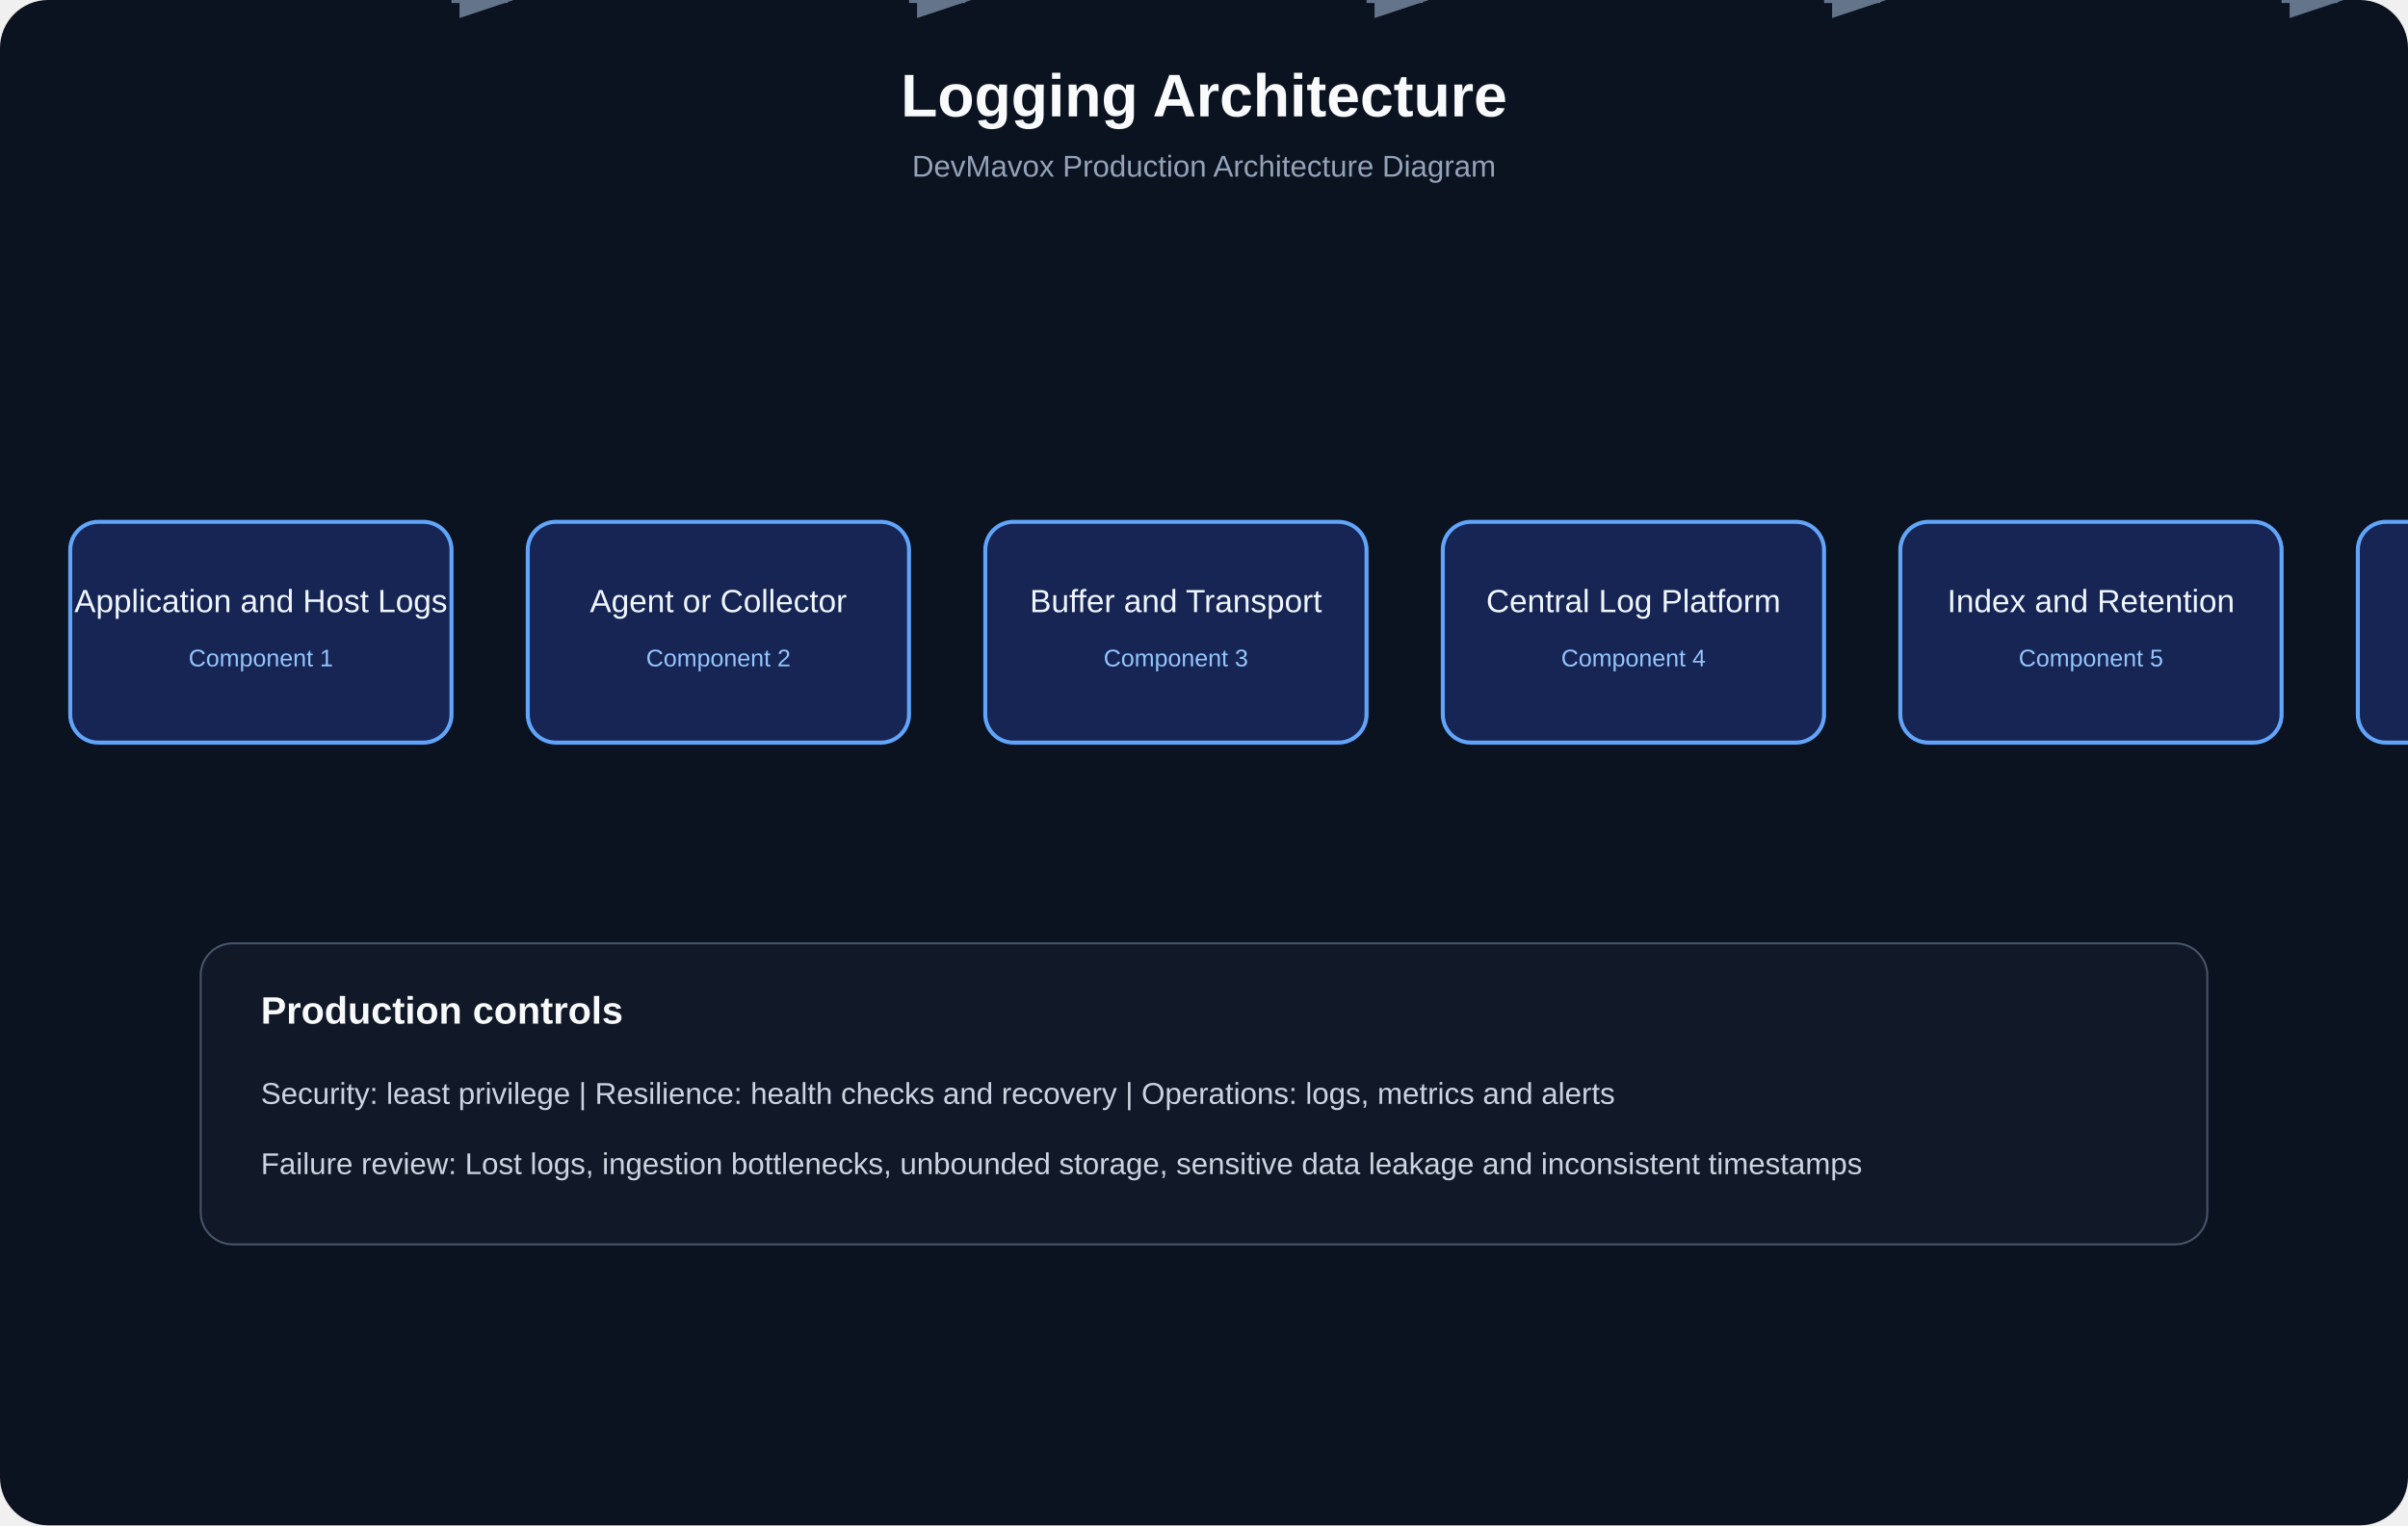
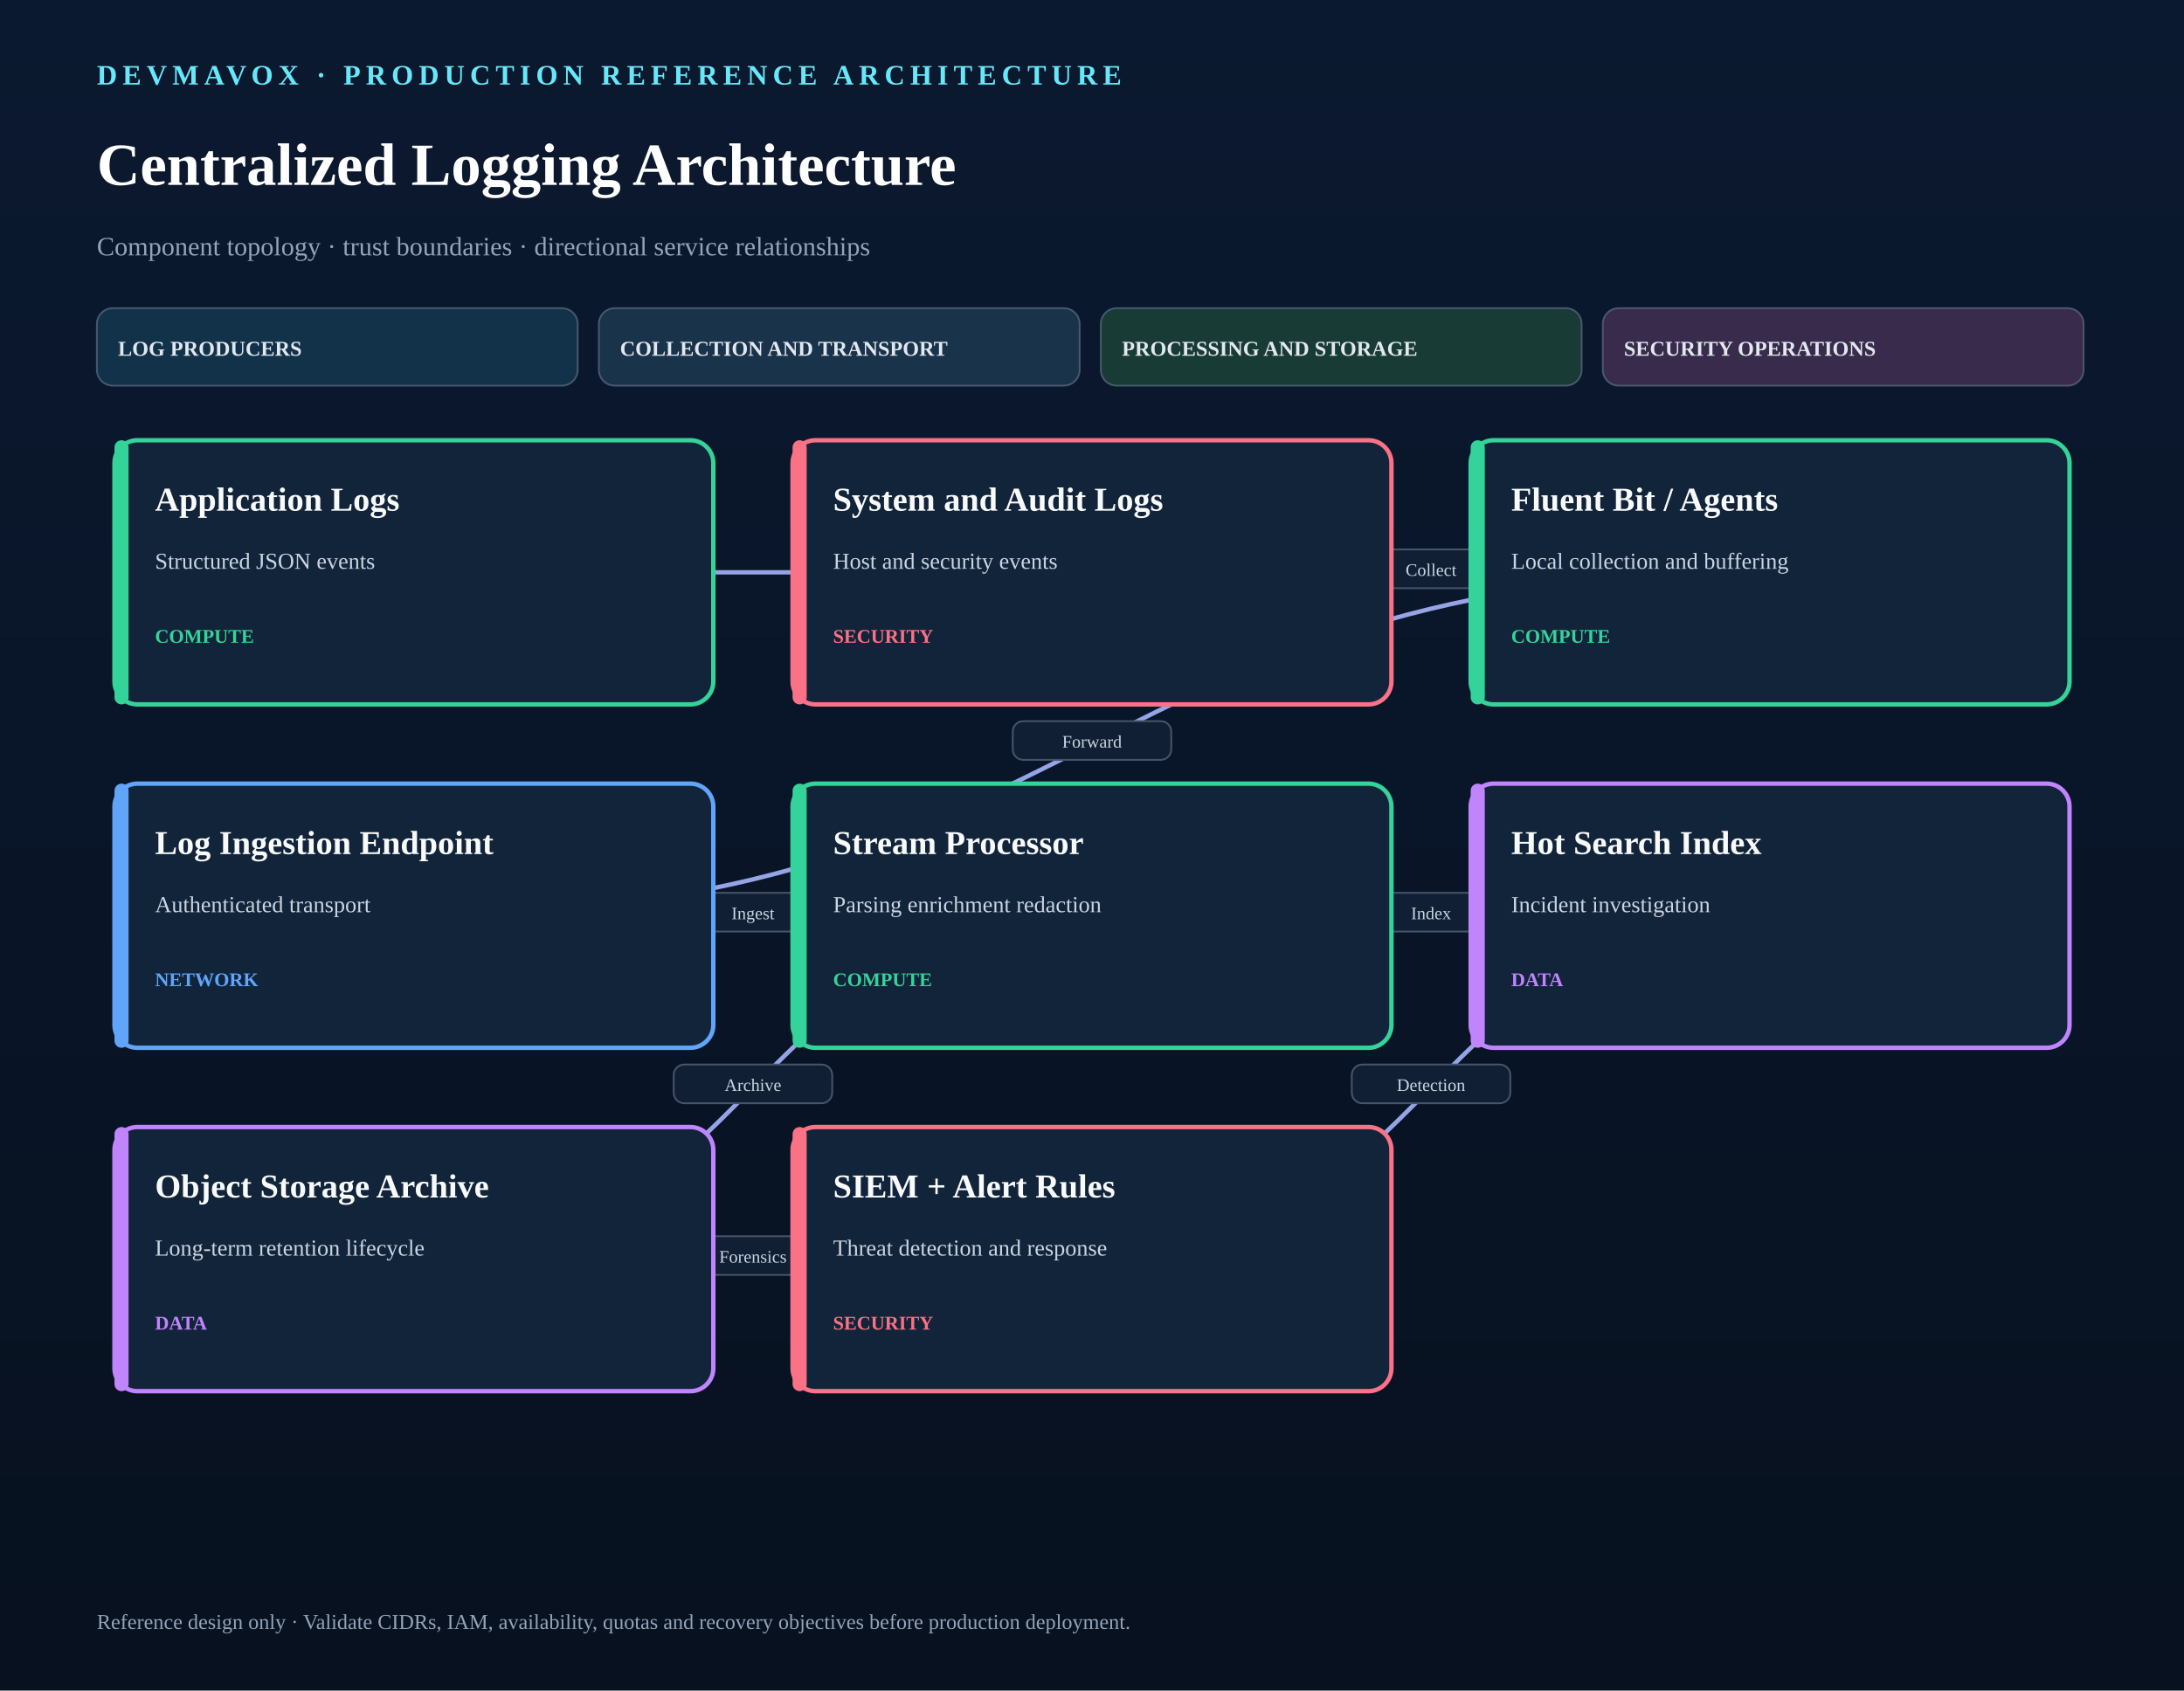
- <svg xmlns="http://www.w3.org/2000/svg" width="1200" height="760" viewBox="0 0 1200 760">
+ <svg xmlns="http://www.w3.org/2000/svg" width="1240" height="960" viewBox="0 0 1240 960">
  <defs>
-     <marker id="arrow" markerWidth="10" markerHeight="10" refX="8" refY="3" orient="auto">
-       <path d="M0,0 L0,6 L9,3 z" fill="#64748b" />
+     <linearGradient id="bg" x2="0" y2="1">
+       <stop stop-color="#0b1930" />
+       <stop offset="1" stop-color="#07111f" />
+     </linearGradient>
+     <marker id="arr" markerWidth="10" markerHeight="10" refX="8" refY="4" orient="auto">
+       <path d="M0 0 L0 8 L9 4Z" fill="#cbd5e1" />
    </marker>
  </defs>
-   <rect width="1200" height="760" rx="24" fill="#0b1220" />
-   <text x="600" y="58" text-anchor="middle" fill="#f8fafc" font-size="30" font-family="Arial" font-weight="700">Logging Architecture</text>
-   <text x="600" y="88" text-anchor="middle" fill="#94a3b8" font-size="15" font-family="Arial">DevMavox Production Architecture Diagram</text>
-   <rect x="35" y="260" width="190" height="110" rx="14" fill="#172554" stroke="#60a5fa" stroke-width="2" />
-   <text x="130" y="305" text-anchor="middle" fill="#eff6ff" font-size="16" font-family="Arial">Application and Host Logs</text>
-   <text x="130" y="332" text-anchor="middle" fill="#93c5fd" font-size="12" font-family="Arial">Component 1</text>
-   <line x1="225" y1="(315)" x2="253" y2="(315)" stroke="#64748b" stroke-width="3" marker-end="url(#arrow)" />
-   <rect x="263" y="260" width="190" height="110" rx="14" fill="#172554" stroke="#60a5fa" stroke-width="2" />
-   <text x="358" y="305" text-anchor="middle" fill="#eff6ff" font-size="16" font-family="Arial">Agent or Collector</text>
-   <text x="358" y="332" text-anchor="middle" fill="#93c5fd" font-size="12" font-family="Arial">Component 2</text>
-   <line x1="453" y1="(315)" x2="481" y2="(315)" stroke="#64748b" stroke-width="3" marker-end="url(#arrow)" />
-   <rect x="491" y="260" width="190" height="110" rx="14" fill="#172554" stroke="#60a5fa" stroke-width="2" />
-   <text x="586" y="305" text-anchor="middle" fill="#eff6ff" font-size="16" font-family="Arial">Buffer and Transport</text>
-   <text x="586" y="332" text-anchor="middle" fill="#93c5fd" font-size="12" font-family="Arial">Component 3</text>
-   <line x1="681" y1="(315)" x2="709" y2="(315)" stroke="#64748b" stroke-width="3" marker-end="url(#arrow)" />
-   <rect x="719" y="260" width="190" height="110" rx="14" fill="#172554" stroke="#60a5fa" stroke-width="2" />
-   <text x="814" y="305" text-anchor="middle" fill="#eff6ff" font-size="16" font-family="Arial">Central Log Platform</text>
-   <text x="814" y="332" text-anchor="middle" fill="#93c5fd" font-size="12" font-family="Arial">Component 4</text>
-   <line x1="909" y1="(315)" x2="937" y2="(315)" stroke="#64748b" stroke-width="3" marker-end="url(#arrow)" />
-   <rect x="947" y="260" width="190" height="110" rx="14" fill="#172554" stroke="#60a5fa" stroke-width="2" />
-   <text x="1042" y="305" text-anchor="middle" fill="#eff6ff" font-size="16" font-family="Arial">Index and Retention</text>
-   <text x="1042" y="332" text-anchor="middle" fill="#93c5fd" font-size="12" font-family="Arial">Component 5</text>
-   <line x1="1137" y1="(315)" x2="1165" y2="(315)" stroke="#64748b" stroke-width="3" marker-end="url(#arrow)" />
-   <rect x="1175" y="260" width="190" height="110" rx="14" fill="#172554" stroke="#60a5fa" stroke-width="2" />
-   <text x="1270" y="305" text-anchor="middle" fill="#eff6ff" font-size="16" font-family="Arial">Search and Alerts</text>
-   <text x="1270" y="332" text-anchor="middle" fill="#93c5fd" font-size="12" font-family="Arial">Component 6</text>
-   <rect x="100" y="470" width="1000" height="150" rx="16" fill="#111827" stroke="#475569" />
-   <text x="130" y="510" fill="#f8fafc" font-size="19" font-family="Arial" font-weight="700">Production controls</text>
-   <text x="130" y="550" fill="#cbd5e1" font-size="15" font-family="Arial">Security: least privilege | Resilience: health checks and recovery | Operations: logs, metrics and alerts</text>
-   <text x="130" y="585" fill="#cbd5e1" font-size="15" font-family="Arial">Failure review: Lost logs, ingestion bottlenecks, unbounded storage, sensitive data leakage and inconsistent timestamps</text>
+   <rect width="100%" height="100%" fill="url(#bg)" />
+   <text x="55" y="48" fill="#67e8f9" font-size="16" font-weight="700" letter-spacing="3">DEVMAVOX · PRODUCTION REFERENCE ARCHITECTURE</text>
+   <text x="55" y="105" fill="white" font-size="34" font-weight="800">Centralized Logging Architecture</text>
+   <text x="55" y="145" fill="#94a3b8" font-size="15">Component topology · trust boundaries · directional service relationships</text>
+   <rect x="55" y="175" width="273" height="44" rx="9" fill="#12324a" stroke="#64748b" stroke-opacity=".65" />
+   <text x="67" y="202" fill="#e2e8f0" font-size="12" font-weight="700">LOG PRODUCERS</text>
+   <rect x="340" y="175" width="273" height="44" rx="9" fill="#19334b" stroke="#64748b" stroke-opacity=".65" />
+   <text x="352" y="202" fill="#e2e8f0" font-size="12" font-weight="700">COLLECTION AND TRANSPORT</text>
+   <rect x="625" y="175" width="273" height="44" rx="9" fill="#183b35" stroke="#64748b" stroke-opacity=".65" />
+   <text x="637" y="202" fill="#e2e8f0" font-size="12" font-weight="700">PROCESSING AND STORAGE</text>
+   <rect x="910" y="175" width="273" height="44" rx="9" fill="#382b4c" stroke="#64748b" stroke-opacity=".65" />
+   <text x="922" y="202" fill="#e2e8f0" font-size="12" font-weight="700">SECURITY OPERATIONS</text>
+   <path d="M 235 325 C 620 325, 620 325, 1005 325" fill="none" stroke="#a5b4fc" stroke-width="2.5" marker-end="url(#arr)" opacity=".9" />
+   <rect x="575" y="312" width="90" height="22" rx="6" fill="#111f34" stroke="#475569" />
+   <text x="620" y="327" fill="#cbd5e1" text-anchor="middle" font-size="10">Collect</text>
+   <path d="M 620 325 C 812.5 325, 812.5 325, 1005 325" fill="none" stroke="#a5b4fc" stroke-width="2.5" marker-end="url(#arr)" opacity=".9" />
+   <rect x="767.5" y="312" width="90" height="22" rx="6" fill="#111f34" stroke="#475569" />
+   <text x="812.5" y="327" fill="#cbd5e1" text-anchor="middle" font-size="10">Collect</text>
+   <path d="M 1005 325 C 620 325, 620 520, 235 520" fill="none" stroke="#a5b4fc" stroke-width="2.5" marker-end="url(#arr)" opacity=".9" />
+   <rect x="575" y="409.5" width="90" height="22" rx="6" fill="#111f34" stroke="#475569" />
+   <text x="620" y="424.5" fill="#cbd5e1" text-anchor="middle" font-size="10">Forward</text>
+   <path d="M 235 520 C 427.5 520, 427.5 520, 620 520" fill="none" stroke="#a5b4fc" stroke-width="2.5" marker-end="url(#arr)" opacity=".9" />
+   <rect x="382.5" y="507" width="90" height="22" rx="6" fill="#111f34" stroke="#475569" />
+   <text x="427.5" y="522" fill="#cbd5e1" text-anchor="middle" font-size="10">Ingest</text>
+   <path d="M 620 520 C 812.5 520, 812.5 520, 1005 520" fill="none" stroke="#a5b4fc" stroke-width="2.5" marker-end="url(#arr)" opacity=".9" />
+   <rect x="767.5" y="507" width="90" height="22" rx="6" fill="#111f34" stroke="#475569" />
+   <text x="812.5" y="522" fill="#cbd5e1" text-anchor="middle" font-size="10">Index</text>
+   <path d="M 620 520 C 427.5 520, 427.5 715, 235 715" fill="none" stroke="#a5b4fc" stroke-width="2.5" marker-end="url(#arr)" opacity=".9" />
+   <rect x="382.5" y="604.5" width="90" height="22" rx="6" fill="#111f34" stroke="#475569" />
+   <text x="427.5" y="619.5" fill="#cbd5e1" text-anchor="middle" font-size="10">Archive</text>
+   <path d="M 1005 520 C 812.5 520, 812.5 715, 620 715" fill="none" stroke="#a5b4fc" stroke-width="2.5" marker-end="url(#arr)" opacity=".9" />
+   <rect x="767.5" y="604.5" width="90" height="22" rx="6" fill="#111f34" stroke="#475569" />
+   <text x="812.5" y="619.5" fill="#cbd5e1" text-anchor="middle" font-size="10">Detection</text>
+   <path d="M 235 715 C 427.5 715, 427.5 715, 620 715" fill="none" stroke="#a5b4fc" stroke-width="2.5" marker-end="url(#arr)" opacity=".9" />
+   <rect x="382.5" y="702" width="90" height="22" rx="6" fill="#111f34" stroke="#475569" />
+   <text x="427.5" y="717" fill="#cbd5e1" text-anchor="middle" font-size="10">Forensics</text>
+   <g>
+     <rect x="65" y="250" width="340" height="150" rx="13" fill="#12243a" stroke="#34d399" stroke-width="2.5" />
+     <rect x="65" y="250" width="8" height="150" rx="4" fill="#34d399" />
+     <text x="88" y="290" fill="#f8fafc" font-size="19" font-weight="700">Application Logs</text>
+     <text x="88" y="323" fill="#cbd5e1" font-size="13">Structured JSON events</text>
+     <text x="88" y="365" fill="#34d399" font-size="11" font-weight="700">COMPUTE</text>
+   </g>
+   <g>
+     <rect x="450" y="250" width="340" height="150" rx="13" fill="#12243a" stroke="#fb7185" stroke-width="2.5" />
+     <rect x="450" y="250" width="8" height="150" rx="4" fill="#fb7185" />
+     <text x="473" y="290" fill="#f8fafc" font-size="19" font-weight="700">System and Audit Logs</text>
+     <text x="473" y="323" fill="#cbd5e1" font-size="13">Host and security events</text>
+     <text x="473" y="365" fill="#fb7185" font-size="11" font-weight="700">SECURITY</text>
+   </g>
+   <g>
+     <rect x="835" y="250" width="340" height="150" rx="13" fill="#12243a" stroke="#34d399" stroke-width="2.5" />
+     <rect x="835" y="250" width="8" height="150" rx="4" fill="#34d399" />
+     <text x="858" y="290" fill="#f8fafc" font-size="19" font-weight="700">Fluent Bit / Agents</text>
+     <text x="858" y="323" fill="#cbd5e1" font-size="13">Local collection and buffering</text>
+     <text x="858" y="365" fill="#34d399" font-size="11" font-weight="700">COMPUTE</text>
+   </g>
+   <g>
+     <rect x="65" y="445" width="340" height="150" rx="13" fill="#12243a" stroke="#60a5fa" stroke-width="2.5" />
+     <rect x="65" y="445" width="8" height="150" rx="4" fill="#60a5fa" />
+     <text x="88" y="485" fill="#f8fafc" font-size="19" font-weight="700">Log Ingestion Endpoint</text>
+     <text x="88" y="518" fill="#cbd5e1" font-size="13">Authenticated transport</text>
+     <text x="88" y="560" fill="#60a5fa" font-size="11" font-weight="700">NETWORK</text>
+   </g>
+   <g>
+     <rect x="450" y="445" width="340" height="150" rx="13" fill="#12243a" stroke="#34d399" stroke-width="2.5" />
+     <rect x="450" y="445" width="8" height="150" rx="4" fill="#34d399" />
+     <text x="473" y="485" fill="#f8fafc" font-size="19" font-weight="700">Stream Processor</text>
+     <text x="473" y="518" fill="#cbd5e1" font-size="13">Parsing enrichment redaction</text>
+     <text x="473" y="560" fill="#34d399" font-size="11" font-weight="700">COMPUTE</text>
+   </g>
+   <g>
+     <rect x="835" y="445" width="340" height="150" rx="13" fill="#12243a" stroke="#c084fc" stroke-width="2.5" />
+     <rect x="835" y="445" width="8" height="150" rx="4" fill="#c084fc" />
+     <text x="858" y="485" fill="#f8fafc" font-size="19" font-weight="700">Hot Search Index</text>
+     <text x="858" y="518" fill="#cbd5e1" font-size="13">Incident investigation</text>
+     <text x="858" y="560" fill="#c084fc" font-size="11" font-weight="700">DATA</text>
+   </g>
+   <g>
+     <rect x="65" y="640" width="340" height="150" rx="13" fill="#12243a" stroke="#c084fc" stroke-width="2.5" />
+     <rect x="65" y="640" width="8" height="150" rx="4" fill="#c084fc" />
+     <text x="88" y="680" fill="#f8fafc" font-size="19" font-weight="700">Object Storage Archive</text>
+     <text x="88" y="713" fill="#cbd5e1" font-size="13">Long-term retention lifecycle</text>
+     <text x="88" y="755" fill="#c084fc" font-size="11" font-weight="700">DATA</text>
+   </g>
+   <g>
+     <rect x="450" y="640" width="340" height="150" rx="13" fill="#12243a" stroke="#fb7185" stroke-width="2.5" />
+     <rect x="450" y="640" width="8" height="150" rx="4" fill="#fb7185" />
+     <text x="473" y="680" fill="#f8fafc" font-size="19" font-weight="700">SIEM + Alert Rules</text>
+     <text x="473" y="713" fill="#cbd5e1" font-size="13">Threat detection and response</text>
+     <text x="473" y="755" fill="#fb7185" font-size="11" font-weight="700">SECURITY</text>
+   </g>
+   <text x="55" y="925" fill="#94a3b8" font-size="12">Reference design only · Validate CIDRs, IAM, availability, quotas and recovery objectives before production deployment.</text>
</svg>
